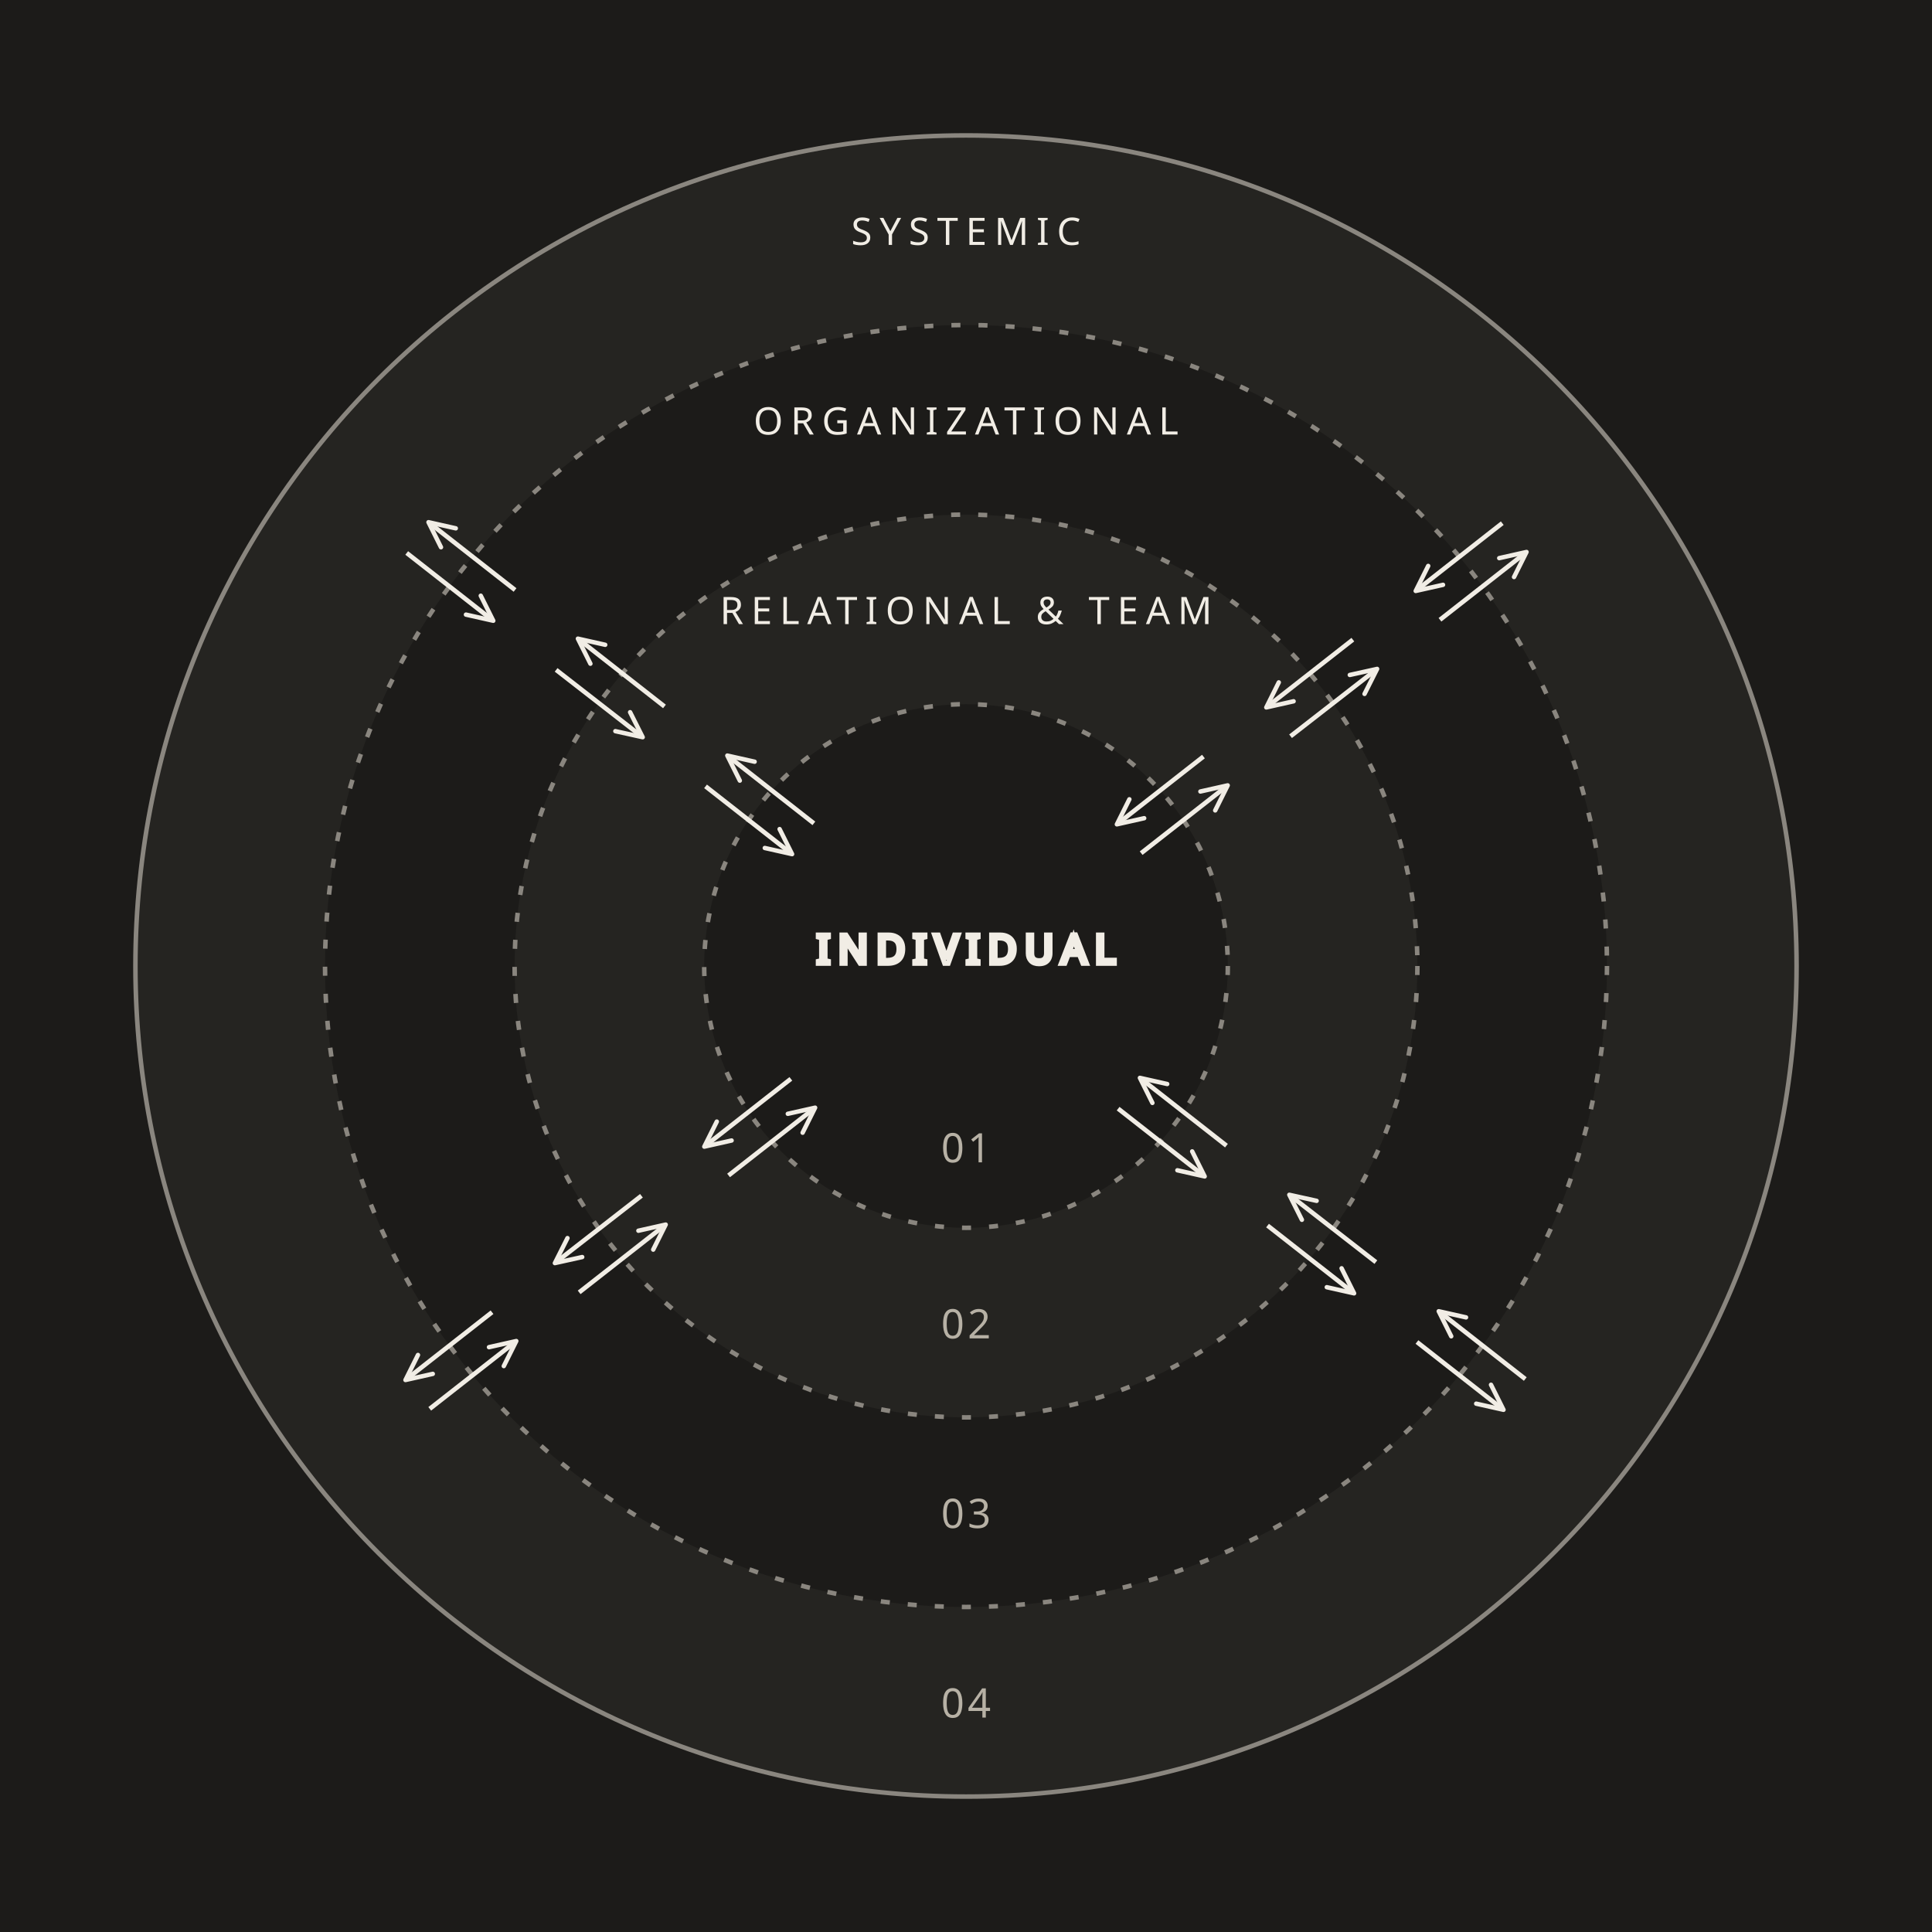
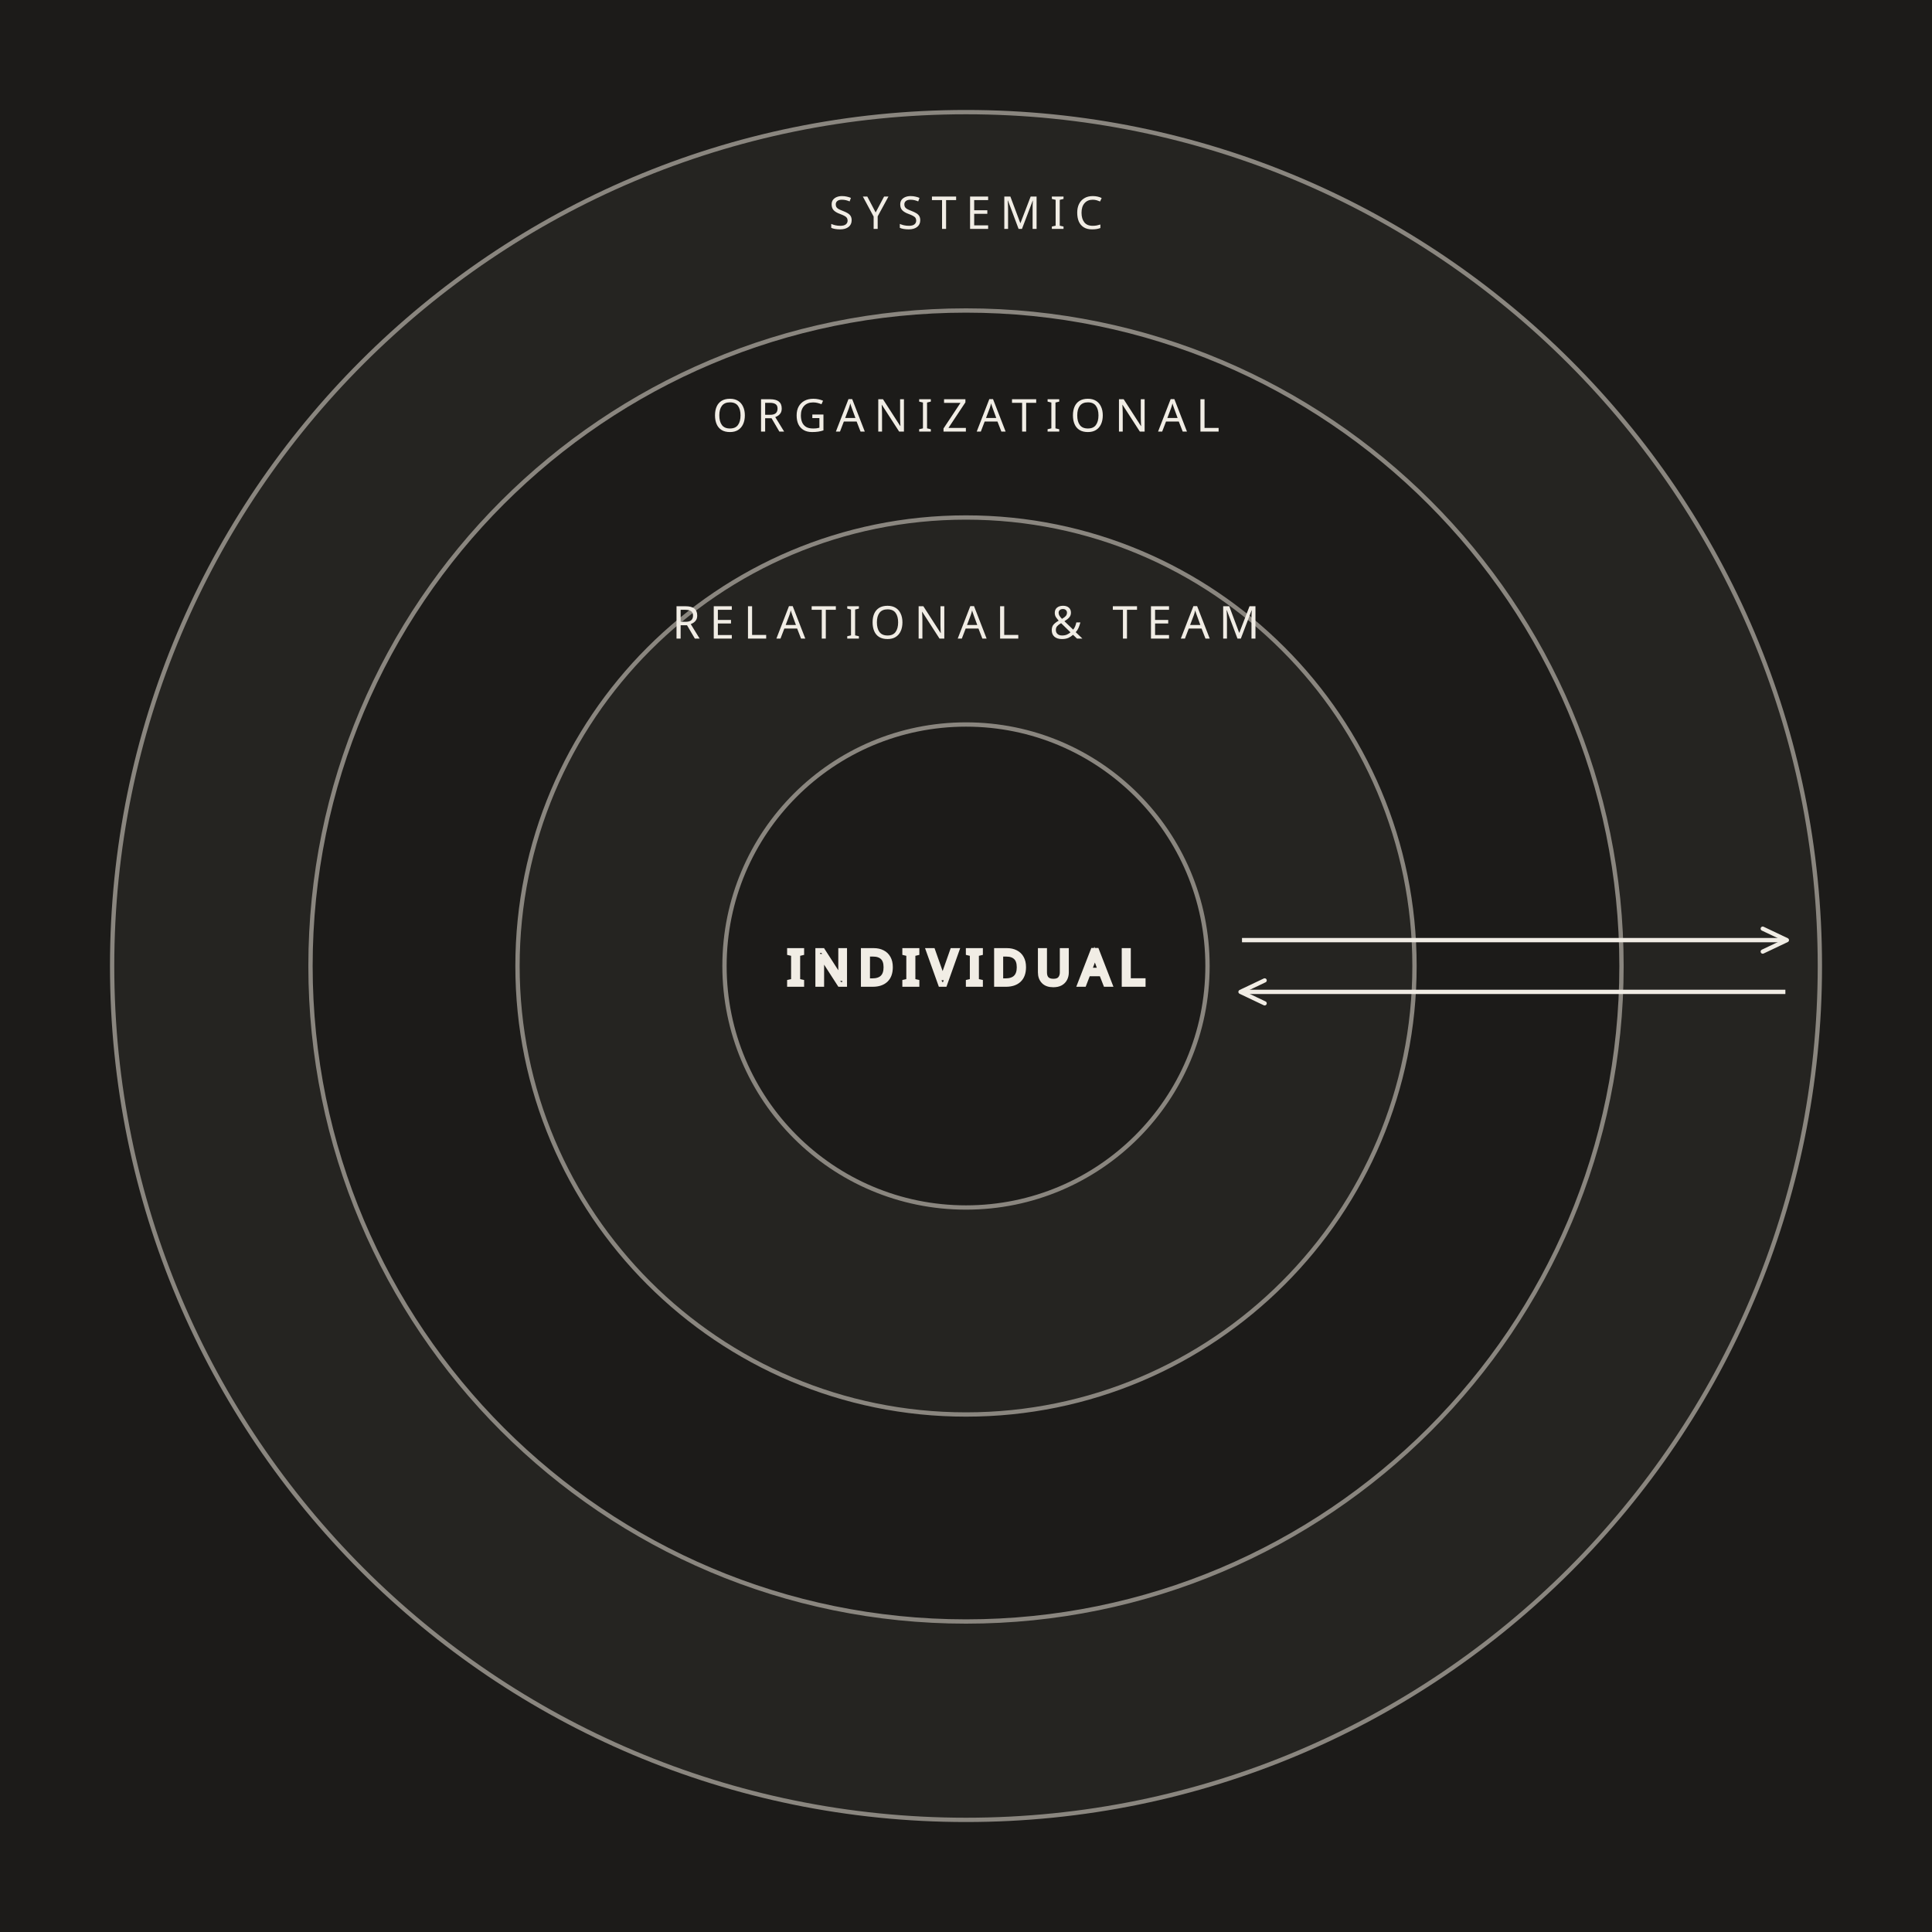
- <svg xmlns="http://www.w3.org/2000/svg" id="diagram-a-ecological-systems" viewBox="-24 -24 428 428" width="428" height="428">
-   <rect x="-24" y="-24" width="428" height="428" fill="rgb(28, 27, 25)" />
+ <svg xmlns="http://www.w3.org/2000/svg" id="diagram-a-ecological-systems" viewBox="-24 -24 448 448" width="448" height="448">
+   <rect x="-24" y="-24" width="448" height="448" fill="rgb(28, 27, 25)" />
  <defs>
    <marker id="ma" viewBox="0 0 10 10" refX="8.5" refY="5" markerWidth="7" markerHeight="7" orient="auto-start-reverse">
      <path d="M1,1.2 L9,5 L1,8.8" fill="none" stroke="rgb(241, 237, 229)" stroke-width="1.4px" stroke-linecap="round" stroke-linejoin="round" opacity="1" />
    </marker>
  </defs>
-   <circle cx="190" cy="190" r="184" fill="rgba(241, 237, 229, 0.043)" stroke="none" stroke-width="1px" stroke-linecap="butt" stroke-linejoin="miter" opacity="1" />
-   <circle cx="190" cy="190" r="142" fill="rgb(28, 27, 25)" stroke="none" stroke-width="1px" stroke-linecap="butt" stroke-linejoin="miter" opacity="1" />
-   <circle cx="190" cy="190" r="100" fill="rgba(241, 237, 229, 0.043)" stroke="none" stroke-width="1px" stroke-linecap="butt" stroke-linejoin="miter" opacity="1" />
-   <circle cx="190" cy="190" r="58" fill="rgb(28, 27, 25)" stroke="none" stroke-width="1px" stroke-linecap="butt" stroke-linejoin="miter" opacity="1" />
-   <circle cx="190" cy="190" r="58" fill="none" stroke="rgb(138, 134, 127)" stroke-width="1px" stroke-dasharray="2px, 4px" stroke-linecap="butt" stroke-linejoin="miter" opacity="1" />
-   <circle cx="190" cy="190" r="100" fill="none" stroke="rgb(138, 134, 127)" stroke-width="1px" stroke-dasharray="2px, 4px" stroke-linecap="butt" stroke-linejoin="miter" opacity="1" />
-   <circle cx="190" cy="190" r="142" fill="none" stroke="rgb(138, 134, 127)" stroke-width="1px" stroke-dasharray="2px, 4px" stroke-linecap="butt" stroke-linejoin="miter" opacity="1" />
-   <circle cx="190" cy="190" r="184" fill="none" stroke="rgb(138, 134, 127)" stroke-width="1px" stroke-linecap="butt" stroke-linejoin="miter" opacity="1" />
-   <text x="190" y="111" text-anchor="middle" dominant-baseline="central" fill="rgb(241, 237, 229)" stroke="none" stroke-width="1px" stroke-linecap="butt" stroke-linejoin="miter" font-family="Manrope, sans-serif" font-size="8.4px" font-weight="500" letter-spacing="1.68px" opacity="1">RELATIONAL &amp; TEAM</text>
-   <text x="190" y="69" text-anchor="middle" dominant-baseline="central" fill="rgb(241, 237, 229)" stroke="none" stroke-width="1px" stroke-linecap="butt" stroke-linejoin="miter" font-family="Manrope, sans-serif" font-size="8.4px" font-weight="500" letter-spacing="1.68px" opacity="1">ORGANIZATIONAL</text>
-   <text x="190" y="27" text-anchor="middle" dominant-baseline="central" fill="rgb(241, 237, 229)" stroke="none" stroke-width="1px" stroke-linecap="butt" stroke-linejoin="miter" font-family="Manrope, sans-serif" font-size="8.4px" font-weight="500" letter-spacing="1.68px" opacity="1">SYSTEMIC</text>
-   <text x="190" y="230" text-anchor="middle" dominant-baseline="central" fill="rgb(183, 177, 165)" stroke="none" stroke-width="1px" stroke-linecap="butt" stroke-linejoin="miter" font-family="Manrope, sans-serif" font-size="9px" font-weight="300" letter-spacing="0.72px" opacity="1">01</text>
-   <text x="190" y="269" text-anchor="middle" dominant-baseline="central" fill="rgb(183, 177, 165)" stroke="none" stroke-width="1px" stroke-linecap="butt" stroke-linejoin="miter" font-family="Manrope, sans-serif" font-size="9px" font-weight="300" letter-spacing="0.72px" opacity="1">02</text>
-   <text x="190" y="311" text-anchor="middle" dominant-baseline="central" fill="rgb(183, 177, 165)" stroke="none" stroke-width="1px" stroke-linecap="butt" stroke-linejoin="miter" font-family="Manrope, sans-serif" font-size="9px" font-weight="300" letter-spacing="0.72px" opacity="1">03</text>
-   <text x="190" y="353" text-anchor="middle" dominant-baseline="central" fill="rgb(183, 177, 165)" stroke="none" stroke-width="1px" stroke-linecap="butt" stroke-linejoin="miter" font-family="Manrope, sans-serif" font-size="9px" font-weight="300" letter-spacing="0.72px" opacity="1">04</text>
-   <text x="190" y="186" text-anchor="middle" dominant-baseline="central" fill="rgba(241, 237, 229, 0.09)" stroke="rgb(241, 237, 229)" stroke-width="1.1px" stroke-linecap="butt" stroke-linejoin="miter" font-family="Manrope, sans-serif" font-size="8.8px" font-weight="500" letter-spacing="1.76px" opacity="1">INDIVIDUAL</text>
-   <line x1="228.8" y1="165" x2="247.7" y2="150.2" marker-end="url(#ma)" fill="none" stroke="rgb(241, 237, 229)" stroke-width="1px" stroke-linecap="butt" stroke-linejoin="miter" opacity="1" />
-   <line x1="242.6" y1="143.6" x2="223.7" y2="158.4" marker-end="url(#ma)" fill="none" stroke="rgb(241, 237, 229)" stroke-width="1px" stroke-linecap="butt" stroke-linejoin="miter" opacity="1" />
-   <line x1="261.9" y1="139.1" x2="280.8" y2="124.4" marker-end="url(#ma)" fill="none" stroke="rgb(241, 237, 229)" stroke-width="1px" stroke-linecap="butt" stroke-linejoin="miter" opacity="1" />
-   <line x1="275.7" y1="117.7" x2="256.8" y2="132.5" marker-end="url(#ma)" fill="none" stroke="rgb(241, 237, 229)" stroke-width="1px" stroke-linecap="butt" stroke-linejoin="miter" opacity="1" />
-   <line x1="295" y1="113.3" x2="313.9" y2="98.5" marker-end="url(#ma)" fill="none" stroke="rgb(241, 237, 229)" stroke-width="1px" stroke-linecap="butt" stroke-linejoin="miter" opacity="1" />
-   <line x1="308.8" y1="91.9" x2="289.9" y2="106.7" marker-end="url(#ma)" fill="none" stroke="rgb(241, 237, 229)" stroke-width="1px" stroke-linecap="butt" stroke-linejoin="miter" opacity="1" />
-   <line x1="151.2" y1="215" x2="132.3" y2="229.8" marker-end="url(#ma)" fill="none" stroke="rgb(241, 237, 229)" stroke-width="1px" stroke-linecap="butt" stroke-linejoin="miter" opacity="1" />
-   <line x1="137.4" y1="236.4" x2="156.3" y2="221.6" marker-end="url(#ma)" fill="none" stroke="rgb(241, 237, 229)" stroke-width="1px" stroke-linecap="butt" stroke-linejoin="miter" opacity="1" />
-   <line x1="118.1" y1="240.9" x2="99.2" y2="255.6" marker-end="url(#ma)" fill="none" stroke="rgb(241, 237, 229)" stroke-width="1px" stroke-linecap="butt" stroke-linejoin="miter" opacity="1" />
-   <line x1="104.3" y1="262.3" x2="123.2" y2="247.5" marker-end="url(#ma)" fill="none" stroke="rgb(241, 237, 229)" stroke-width="1px" stroke-linecap="butt" stroke-linejoin="miter" opacity="1" />
-   <line x1="85" y1="266.7" x2="66.1" y2="281.5" marker-end="url(#ma)" fill="none" stroke="rgb(241, 237, 229)" stroke-width="1px" stroke-linecap="butt" stroke-linejoin="miter" opacity="1" />
-   <line x1="71.2" y1="288.1" x2="90.1" y2="273.3" marker-end="url(#ma)" fill="none" stroke="rgb(241, 237, 229)" stroke-width="1px" stroke-linecap="butt" stroke-linejoin="miter" opacity="1" />
-   <line x1="223.7" y1="221.6" x2="242.6" y2="236.4" marker-end="url(#ma)" fill="none" stroke="rgb(241, 237, 229)" stroke-width="1px" stroke-linecap="butt" stroke-linejoin="miter" opacity="1" />
-   <line x1="247.7" y1="229.8" x2="228.8" y2="215" marker-end="url(#ma)" fill="none" stroke="rgb(241, 237, 229)" stroke-width="1px" stroke-linecap="butt" stroke-linejoin="miter" opacity="1" />
-   <line x1="256.8" y1="247.5" x2="275.7" y2="262.3" marker-end="url(#ma)" fill="none" stroke="rgb(241, 237, 229)" stroke-width="1px" stroke-linecap="butt" stroke-linejoin="miter" opacity="1" />
-   <line x1="280.8" y1="255.6" x2="261.9" y2="240.9" marker-end="url(#ma)" fill="none" stroke="rgb(241, 237, 229)" stroke-width="1px" stroke-linecap="butt" stroke-linejoin="miter" opacity="1" />
-   <line x1="289.9" y1="273.3" x2="308.8" y2="288.1" marker-end="url(#ma)" fill="none" stroke="rgb(241, 237, 229)" stroke-width="1px" stroke-linecap="butt" stroke-linejoin="miter" opacity="1" />
-   <line x1="313.9" y1="281.5" x2="295" y2="266.7" marker-end="url(#ma)" fill="none" stroke="rgb(241, 237, 229)" stroke-width="1px" stroke-linecap="butt" stroke-linejoin="miter" opacity="1" />
-   <line x1="156.3" y1="158.4" x2="137.4" y2="143.6" marker-end="url(#ma)" fill="none" stroke="rgb(241, 237, 229)" stroke-width="1px" stroke-linecap="butt" stroke-linejoin="miter" opacity="1" />
-   <line x1="132.3" y1="150.2" x2="151.2" y2="165" marker-end="url(#ma)" fill="none" stroke="rgb(241, 237, 229)" stroke-width="1px" stroke-linecap="butt" stroke-linejoin="miter" opacity="1" />
-   <line x1="123.2" y1="132.5" x2="104.3" y2="117.7" marker-end="url(#ma)" fill="none" stroke="rgb(241, 237, 229)" stroke-width="1px" stroke-linecap="butt" stroke-linejoin="miter" opacity="1" />
-   <line x1="99.2" y1="124.4" x2="118.1" y2="139.1" marker-end="url(#ma)" fill="none" stroke="rgb(241, 237, 229)" stroke-width="1px" stroke-linecap="butt" stroke-linejoin="miter" opacity="1" />
-   <line x1="90.1" y1="106.7" x2="71.2" y2="91.9" marker-end="url(#ma)" fill="none" stroke="rgb(241, 237, 229)" stroke-width="1px" stroke-linecap="butt" stroke-linejoin="miter" opacity="1" />
-   <line x1="66.1" y1="98.5" x2="85" y2="113.3" marker-end="url(#ma)" fill="none" stroke="rgb(241, 237, 229)" stroke-width="1px" stroke-linecap="butt" stroke-linejoin="miter" opacity="1" />
+   <circle cx="200" cy="200" r="198" fill="rgba(241, 237, 229, 0.043)" stroke="none" stroke-width="1px" stroke-linecap="butt" stroke-linejoin="miter" opacity="1" />
+   <circle cx="200" cy="200" r="152" fill="rgb(28, 27, 25)" stroke="none" stroke-width="1px" stroke-linecap="butt" stroke-linejoin="miter" opacity="1" />
+   <circle cx="200" cy="200" r="104" fill="rgba(241, 237, 229, 0.043)" stroke="none" stroke-width="1px" stroke-linecap="butt" stroke-linejoin="miter" opacity="1" />
+   <circle cx="200" cy="200" r="56" fill="rgb(28, 27, 25)" stroke="none" stroke-width="1px" stroke-linecap="butt" stroke-linejoin="miter" opacity="1" />
+   <circle cx="200" cy="200" r="56" fill="none" stroke="rgb(138, 134, 127)" stroke-width="1px" stroke-linecap="butt" stroke-linejoin="miter" opacity="1" />
+   <circle cx="200" cy="200" r="104" fill="none" stroke="rgb(138, 134, 127)" stroke-width="1px" stroke-linecap="butt" stroke-linejoin="miter" opacity="1" />
+   <circle cx="200" cy="200" r="152" fill="none" stroke="rgb(138, 134, 127)" stroke-width="1px" stroke-linecap="butt" stroke-linejoin="miter" opacity="1" />
+   <circle cx="200" cy="200" r="198" fill="none" stroke="rgb(138, 134, 127)" stroke-width="1px" stroke-linecap="butt" stroke-linejoin="miter" opacity="1" />
+   <text x="200" y="120" text-anchor="middle" dominant-baseline="central" fill="rgb(241, 237, 229)" stroke="none" stroke-width="1px" stroke-linecap="butt" stroke-linejoin="miter" font-family="Manrope, sans-serif" font-size="10.5px" font-weight="500" letter-spacing="2.1px" opacity="1">RELATIONAL &amp; TEAM</text>
+   <text x="200" y="72" text-anchor="middle" dominant-baseline="central" fill="rgb(241, 237, 229)" stroke="none" stroke-width="1px" stroke-linecap="butt" stroke-linejoin="miter" font-family="Manrope, sans-serif" font-size="10.5px" font-weight="500" letter-spacing="2.1px" opacity="1">ORGANIZATIONAL</text>
+   <text x="200" y="25" text-anchor="middle" dominant-baseline="central" fill="rgb(241, 237, 229)" stroke="none" stroke-width="1px" stroke-linecap="butt" stroke-linejoin="miter" font-family="Manrope, sans-serif" font-size="10.5px" font-weight="500" letter-spacing="2.1px" opacity="1">SYSTEMIC</text>
+   <text x="200" y="200" text-anchor="middle" dominant-baseline="central" fill="rgba(241, 237, 229, 0.09)" stroke="rgb(241, 237, 229)" stroke-width="1.1px" stroke-linecap="butt" stroke-linejoin="miter" font-family="Manrope, sans-serif" font-size="11px" font-weight="500" letter-spacing="2.2px" opacity="1">INDIVIDUAL</text>
+   <line x1="264" y1="194" x2="390" y2="194" marker-end="url(#ma)" fill="none" stroke="rgb(241, 237, 229)" stroke-width="1px" stroke-linecap="butt" stroke-linejoin="miter" opacity="1" />
+   <line x1="390" y1="206" x2="264" y2="206" marker-end="url(#ma)" fill="none" stroke="rgb(241, 237, 229)" stroke-width="1px" stroke-linecap="butt" stroke-linejoin="miter" opacity="1" />
</svg>
